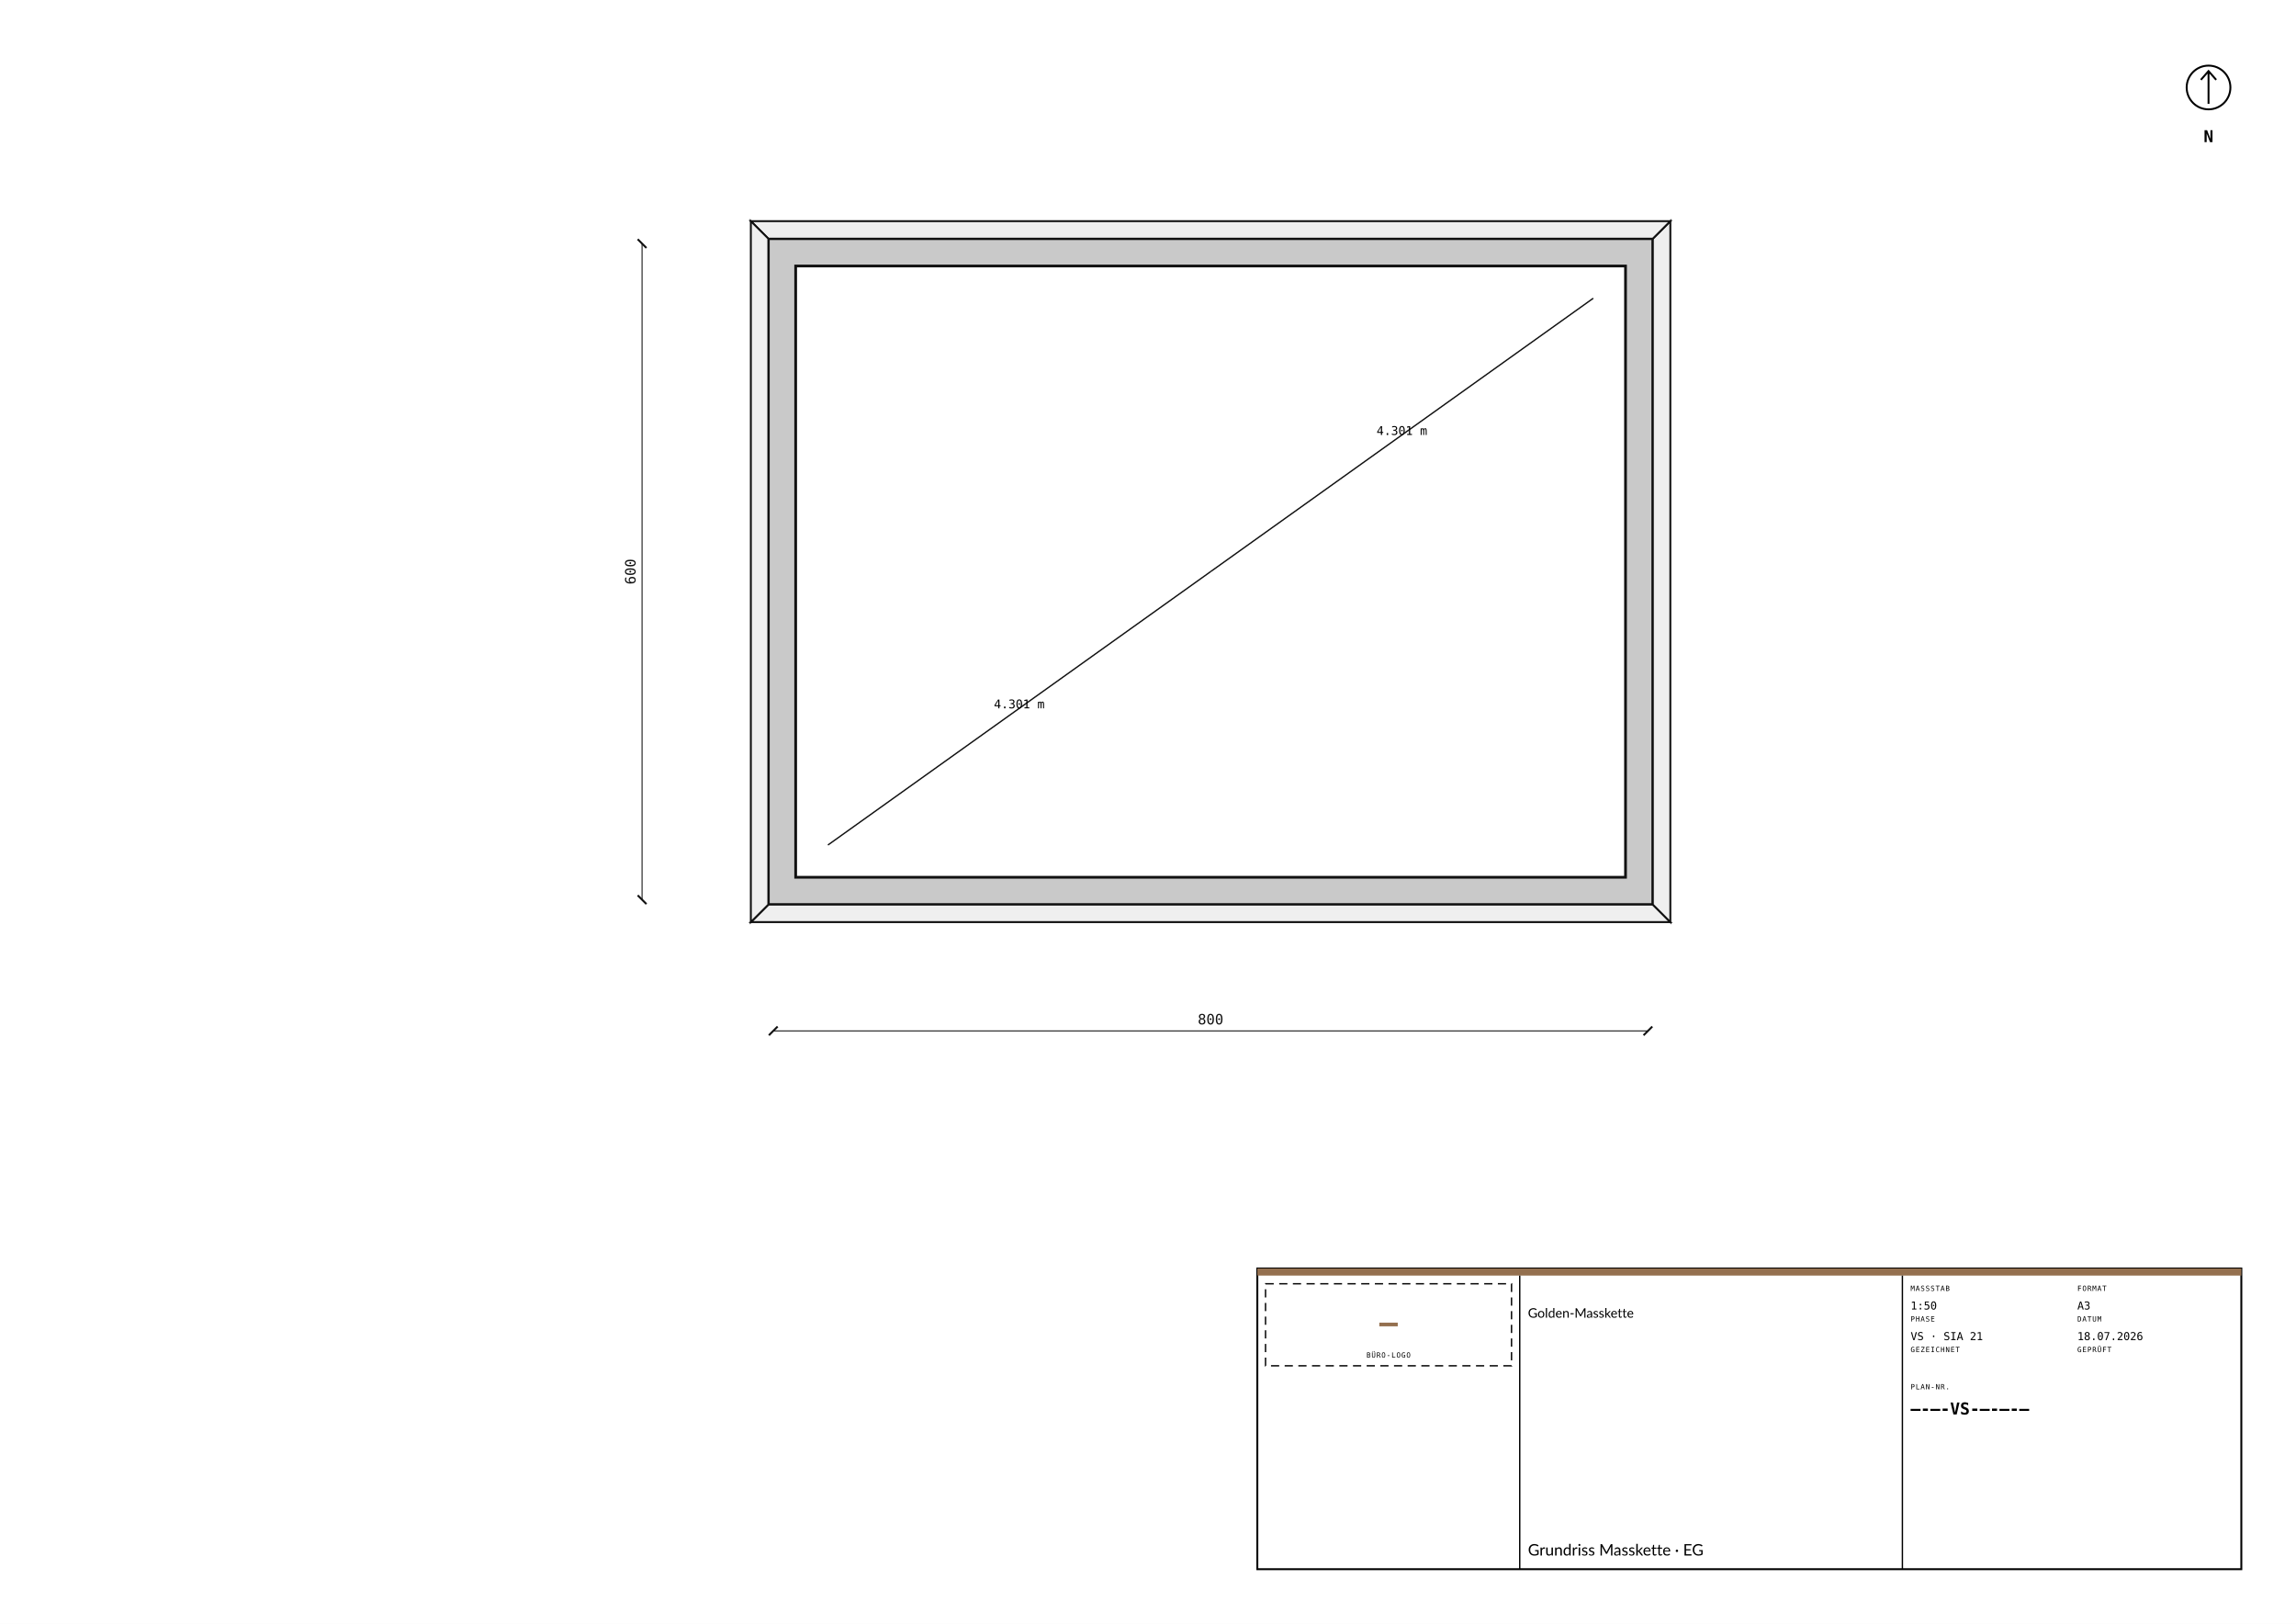
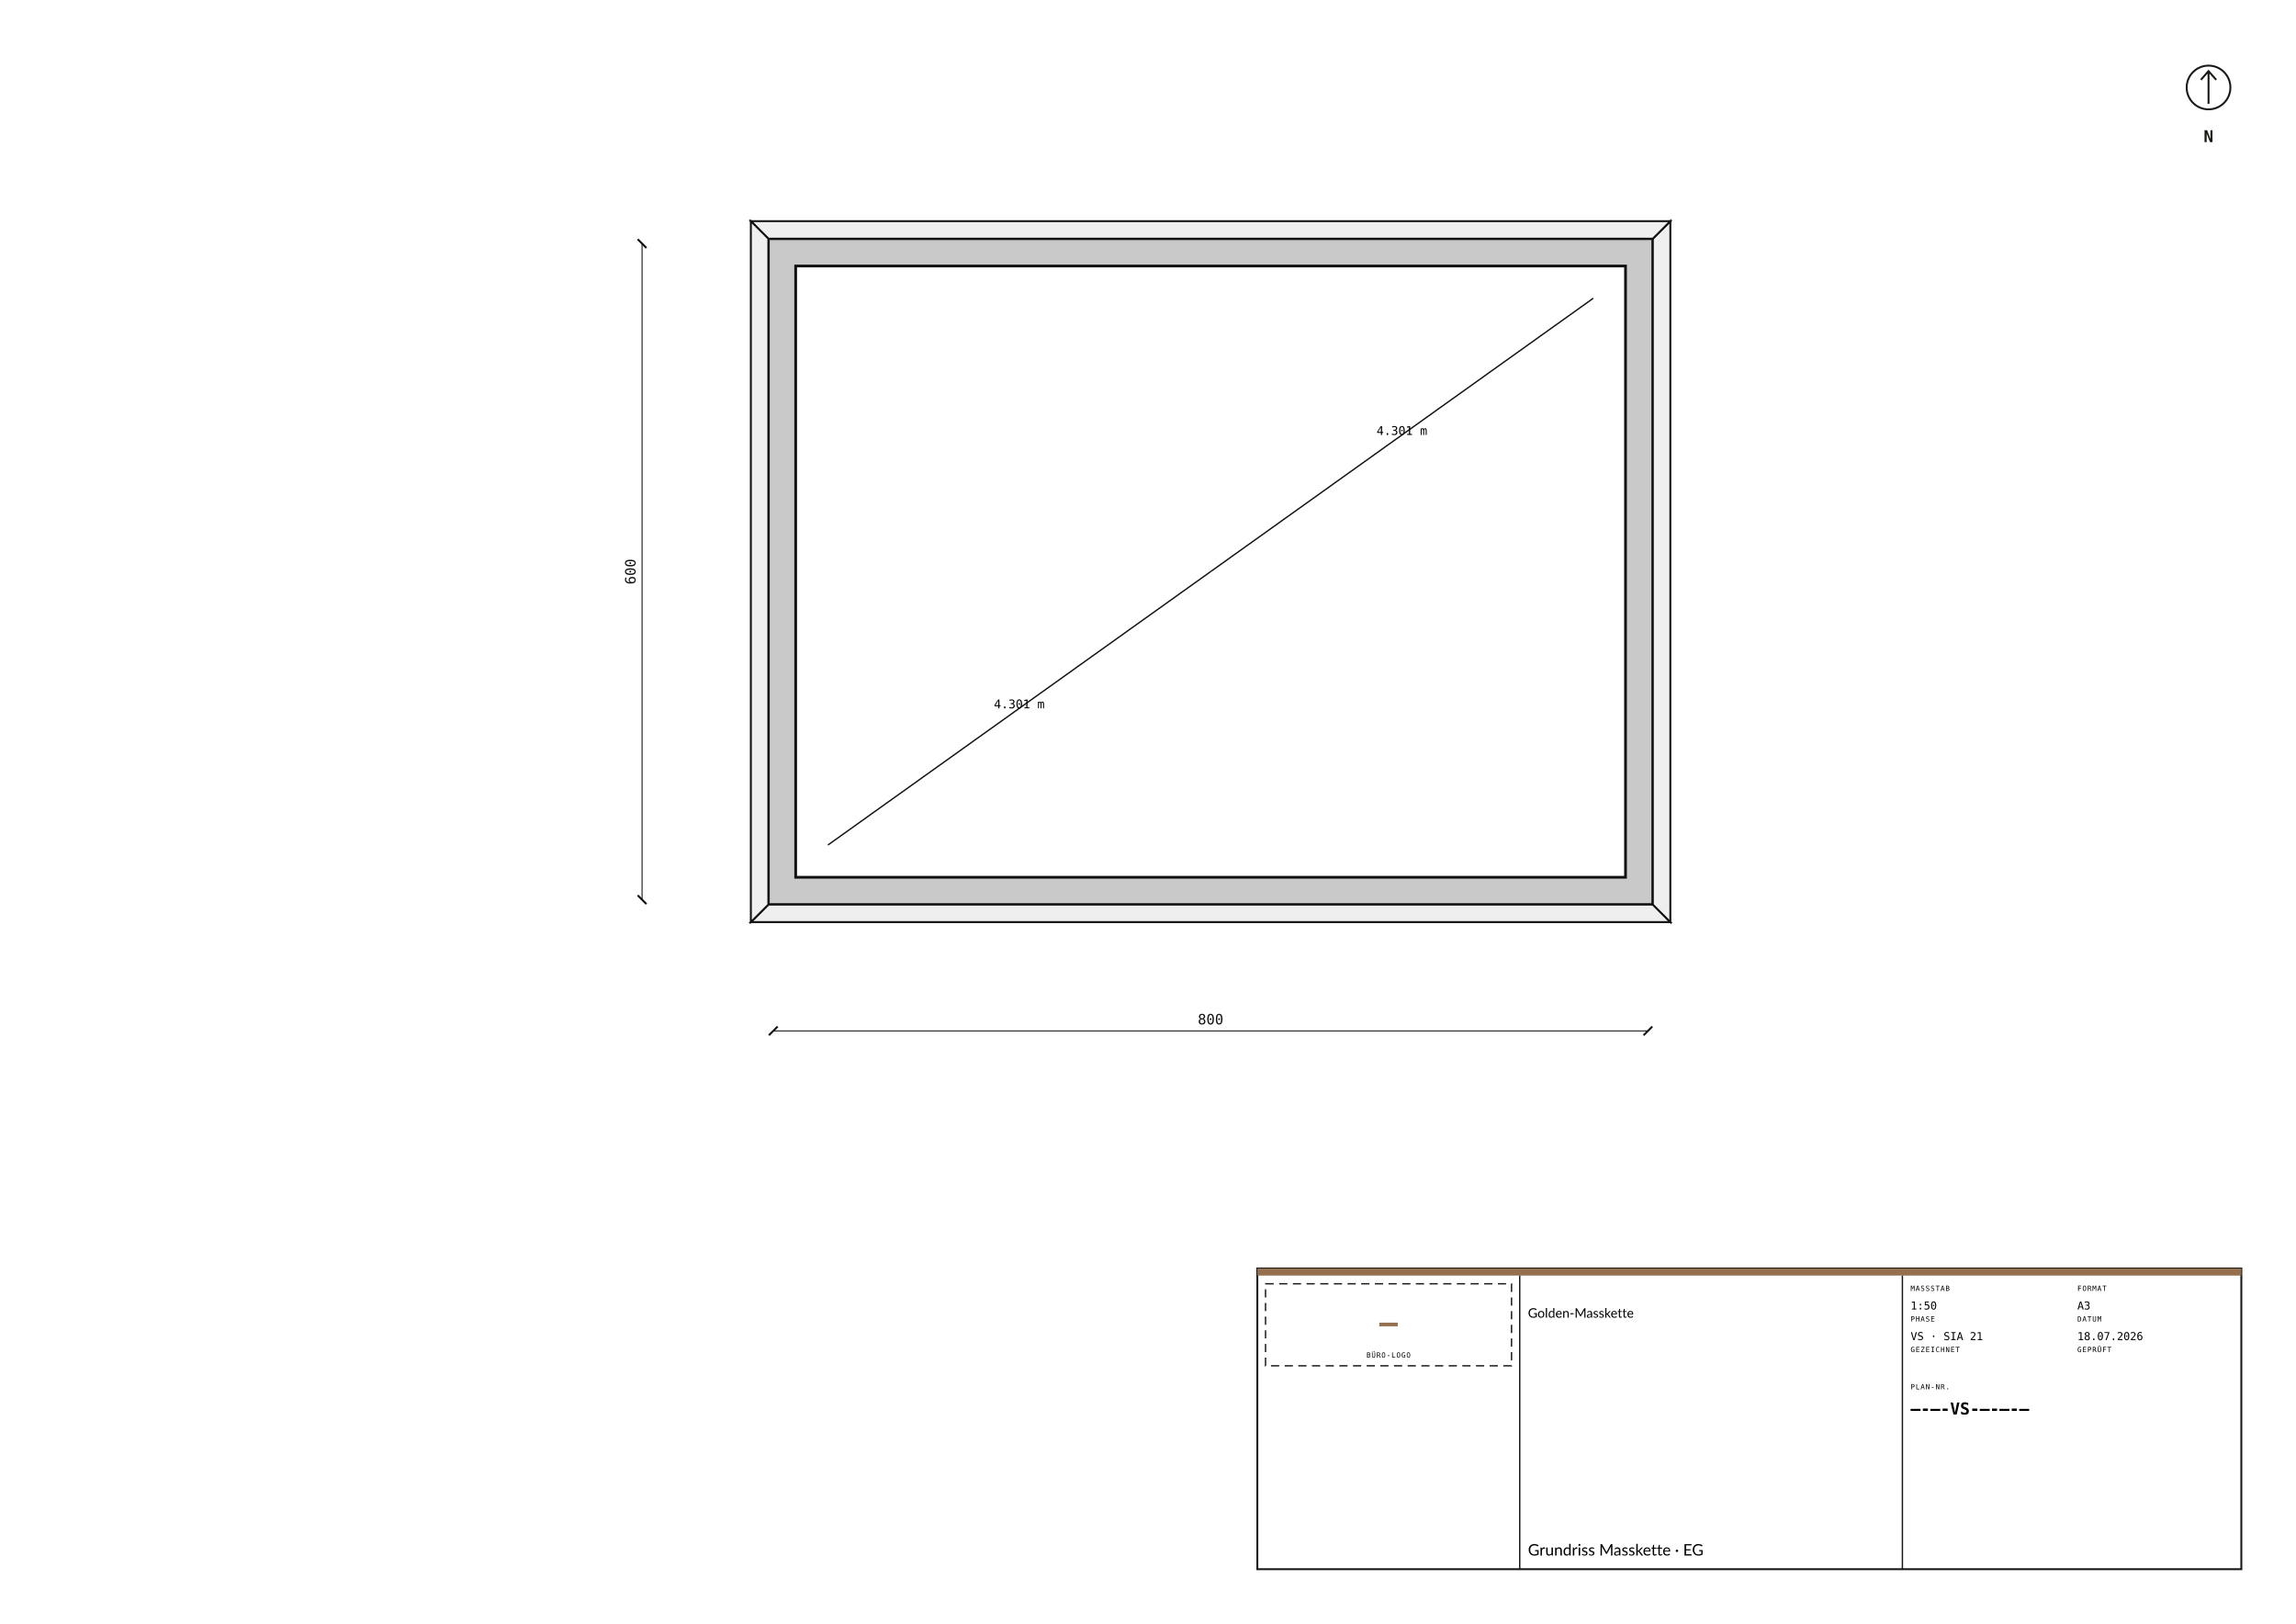
<svg xmlns="http://www.w3.org/2000/svg" width="420mm" height="297mm" viewBox="0 0 420 297" font-family="Helvetica, Arial, sans-serif">
  <rect width="420" height="297" fill="white" />
  <g transform="translate(141.45, 164.55) scale(0.02)">
    <path d="M 8045 45 L 8045 -6045 L -45 -6045 L -45 45 Z M 205 -5795 L 7795 -5795 L 7795 -205 L 205 -205 Z" fill-rule="evenodd" fill="#c9c9c9" stroke="#111" stroke-width="25" />
    <path d="M -45 45 L 8045 45 L 8205 205 L -205 205 Z" fill-rule="evenodd" fill="#efefef" stroke="#111" stroke-width="17.5" />
    <path d="M 8045 45 L 8045 -6045 L 8205 -6205 L 8205 205 Z" fill-rule="evenodd" fill="#efefef" stroke="#111" stroke-width="17.5" />
    <path d="M 8045 -6045 L -45 -6045 L -205 -6205 L 8205 -6205 Z" fill-rule="evenodd" fill="#efefef" stroke="#111" stroke-width="17.5" />
    <path d="M -45 -6045 L -45 45 L -205 205 L -205 -6205 Z" fill-rule="evenodd" fill="#efefef" stroke="#111" stroke-width="17.5" />
    <line x1="500" y1="-500" x2="4000" y2="-3000" stroke="#111" stroke-width="12.5" />
    <line x1="4000" y1="-3000" x2="7500" y2="-5500" stroke="#111" stroke-width="12.5" />
    <text x="2250" y="-1750" text-anchor="middle" font-size="110" font-family="'IBM Plex Mono', ui-monospace, monospace">4.301 m</text>
    <text x="5750" y="-4250" text-anchor="middle" font-size="110" font-family="'IBM Plex Mono', ui-monospace, monospace">4.301 m</text>
    <g stroke="#111" fill="#111">
      <line x1="0" y1="1200" x2="8000" y2="1200" stroke-width="9" />
      <line x1="-40" y1="1240" x2="40" y2="1160" stroke-width="18" />
      <line x1="7960" y1="1240" x2="8040" y2="1160" stroke-width="18" />
      <text x="4000" y="1140" text-anchor="middle" font-size="130" font-family="'IBM Plex Mono', ui-monospace, monospace" stroke="none">800</text>
    </g>
    <g stroke="#111" fill="#111">
      <line x1="-1200" y1="0" x2="-1200" y2="-6000" stroke-width="9" />
      <line x1="-1240" y1="-40" x2="-1160" y2="40" stroke-width="18" />
      <line x1="-1240" y1="-6040" x2="-1160" y2="-5960" stroke-width="18" />
      <text x="-1260" y="-3000" text-anchor="middle" font-size="130" font-family="'IBM Plex Mono', ui-monospace, monospace" stroke="none" transform="rotate(-90 -1260 -3000)">600</text>
    </g>
  </g>
-   <g data-teil="nordpfeil" stroke="black" fill="none" stroke-width="0.35">
+   <g data-teil="nordpfeil" stroke="#1A1815" fill="none" stroke-width="0.35">
    <circle cx="404.00" cy="16.00" r="4" />
    <path d="M 404.00 19.00 L 404.00 13.00 M 402.60 14.60 L 404.00 13.00 L 405.40 14.60" />
-     <text x="404.00" y="26.00" text-anchor="middle" font-family="'IBM Plex Mono', ui-monospace, monospace" font-size="3" font-feature-settings="'tnum'" font-weight="bold" stroke="none" fill="black">N</text>
+     <text x="404.00" y="26.00" text-anchor="middle" font-family="'IBM Plex Mono', ui-monospace, monospace" font-size="3" font-feature-settings="'tnum'" font-weight="bold" stroke="none" fill="#1A1815">N</text>
  </g>
  <g data-teil="plankopf">
-     <rect x="230" y="232" width="180" height="55" fill="white" stroke="black" stroke-width="0.35" />
+     <rect x="230" y="232" width="180" height="55" fill="white" stroke="#1A1815" stroke-width="0.35" />
    <rect x="230" y="232" width="180" height="1.3" fill="#94704F" />
-     <line x1="278" y1="233.3" x2="278" y2="287" stroke="black" stroke-width="0.25" />
-     <line x1="348" y1="233.3" x2="348" y2="287" stroke="black" stroke-width="0.25" />
-     <rect x="231.5" y="234.8" width="45" height="15" fill="none" stroke="black" stroke-width="0.25" stroke-dasharray="1.5 1" />
+     <line x1="278" y1="233.3" x2="278" y2="287" stroke="#1A1815" stroke-width="0.25" />
+     <line x1="348" y1="233.3" x2="348" y2="287" stroke="#1A1815" stroke-width="0.25" />
+     <rect x="231.5" y="234.8" width="45" height="15" fill="none" stroke="#1A1815" stroke-width="0.25" stroke-dasharray="1.5 1" />
    <text x="254.00" y="243.80" text-anchor="middle" font-family="'IBM Plex Mono', ui-monospace, monospace" font-size="5.6" font-feature-settings="'tnum'" font-weight="bold" fill="#94704F">—</text>
    <text x="254.00" y="248.30" text-anchor="middle" font-family="'IBM Plex Mono', ui-monospace, monospace" font-size="1.3" font-feature-settings="'tnum'" letter-spacing="0.1em">BÜRO-LOGO</text>
    <text x="279.50" y="241.00" text-anchor="start" font-family="'Lato', Helvetica, Arial, sans-serif" font-size="2.4">Golden-Masskette</text>
    <text x="279.50" y="284.50" text-anchor="start" font-family="'Lato', Helvetica, Arial, sans-serif" font-size="2.9">Grundriss Masskette · EG</text>
    <text x="349.50" y="236.10" text-anchor="start" font-family="'IBM Plex Mono', ui-monospace, monospace" font-size="1.3" font-feature-settings="'tnum'" letter-spacing="0.1em">MASSSTAB</text>
    <text x="349.50" y="239.50" text-anchor="start" font-family="'IBM Plex Mono', ui-monospace, monospace" font-size="2" font-feature-settings="'tnum'">1:50</text>
    <text x="380.00" y="236.10" text-anchor="start" font-family="'IBM Plex Mono', ui-monospace, monospace" font-size="1.3" font-feature-settings="'tnum'" letter-spacing="0.1em">FORMAT</text>
    <text x="380.00" y="239.50" text-anchor="start" font-family="'IBM Plex Mono', ui-monospace, monospace" font-size="2" font-feature-settings="'tnum'">A3</text>
    <text x="349.50" y="241.70" text-anchor="start" font-family="'IBM Plex Mono', ui-monospace, monospace" font-size="1.3" font-feature-settings="'tnum'" letter-spacing="0.1em">PHASE</text>
    <text x="349.50" y="245.10" text-anchor="start" font-family="'IBM Plex Mono', ui-monospace, monospace" font-size="2" font-feature-settings="'tnum'">VS · SIA 21</text>
    <text x="380.00" y="241.70" text-anchor="start" font-family="'IBM Plex Mono', ui-monospace, monospace" font-size="1.3" font-feature-settings="'tnum'" letter-spacing="0.1em">DATUM</text>
    <text x="380.00" y="245.10" text-anchor="start" font-family="'IBM Plex Mono', ui-monospace, monospace" font-size="2" font-feature-settings="'tnum'">18.07.2026</text>
    <text x="349.50" y="247.30" text-anchor="start" font-family="'IBM Plex Mono', ui-monospace, monospace" font-size="1.3" font-feature-settings="'tnum'" letter-spacing="0.1em">GEZEICHNET</text>
    <text x="380.00" y="247.30" text-anchor="start" font-family="'IBM Plex Mono', ui-monospace, monospace" font-size="1.3" font-feature-settings="'tnum'" letter-spacing="0.1em">GEPRÜFT</text>
    <text x="349.50" y="254.10" text-anchor="start" font-family="'IBM Plex Mono', ui-monospace, monospace" font-size="1.3" font-feature-settings="'tnum'" letter-spacing="0.1em">PLAN-NR.</text>
    <text x="349.50" y="258.70" text-anchor="start" font-family="'IBM Plex Mono', ui-monospace, monospace" font-size="3" font-feature-settings="'tnum'" font-weight="bold">—-—-VS-—-—-—</text>
  </g>
</svg>
